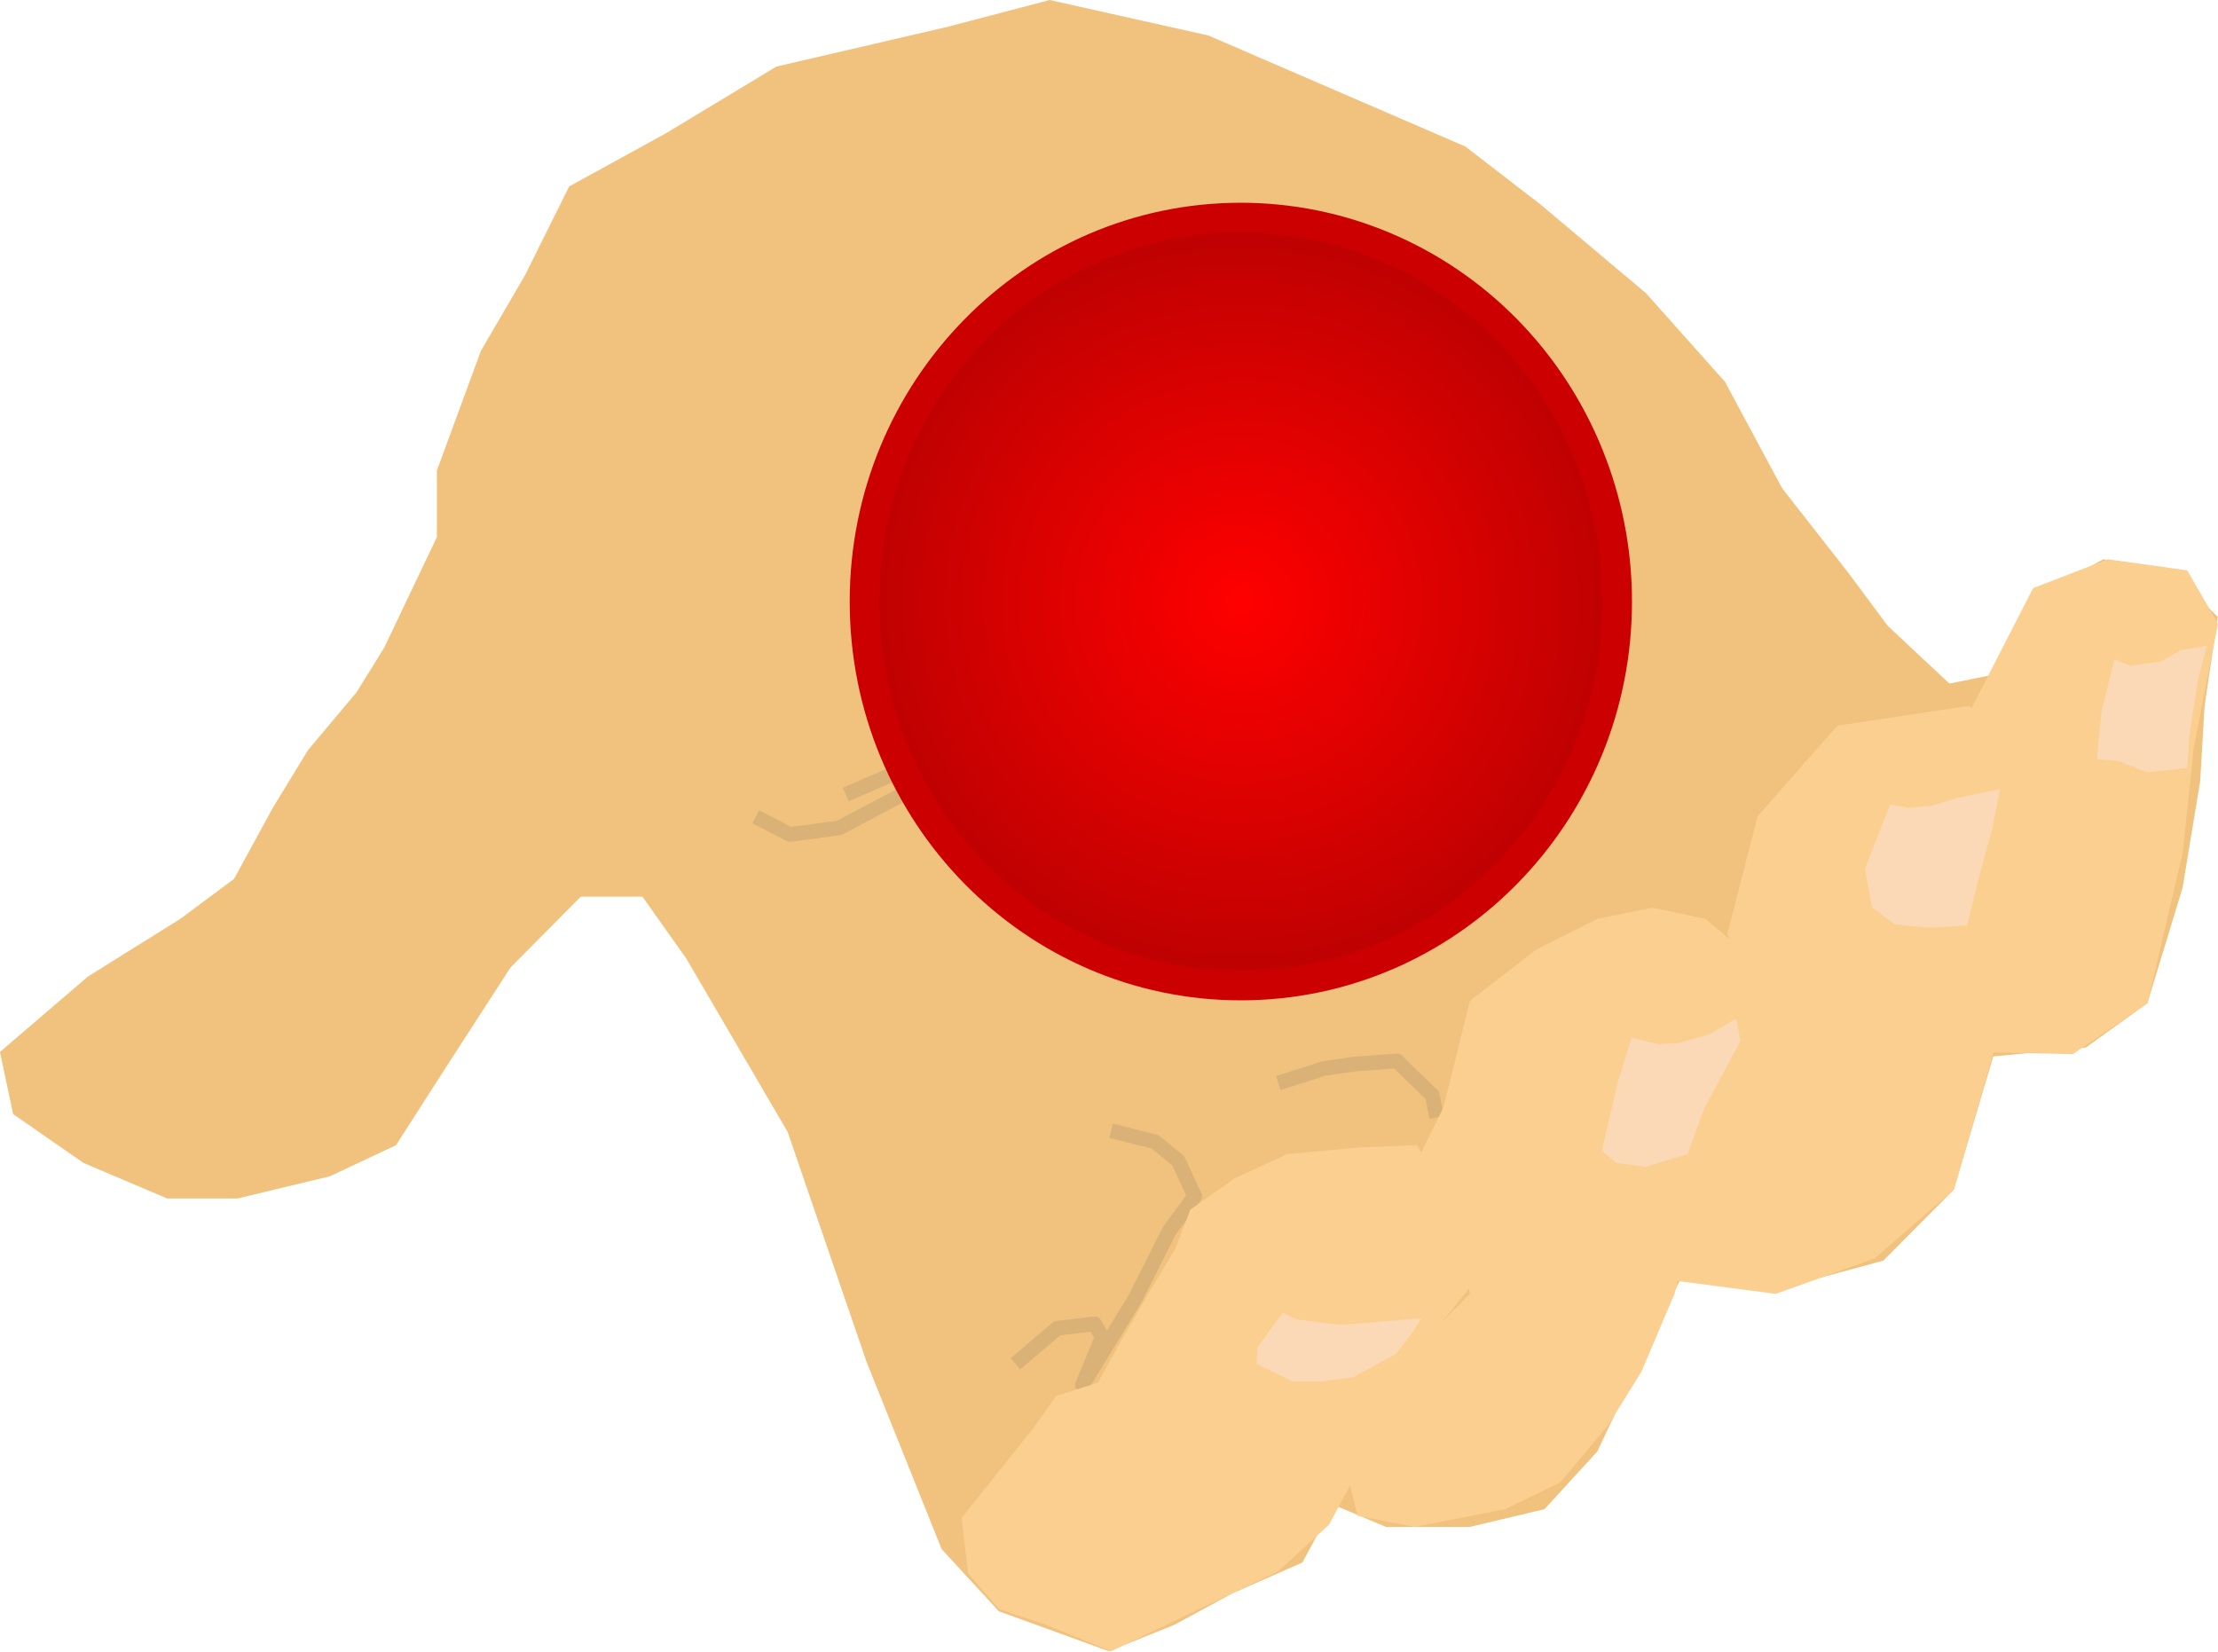
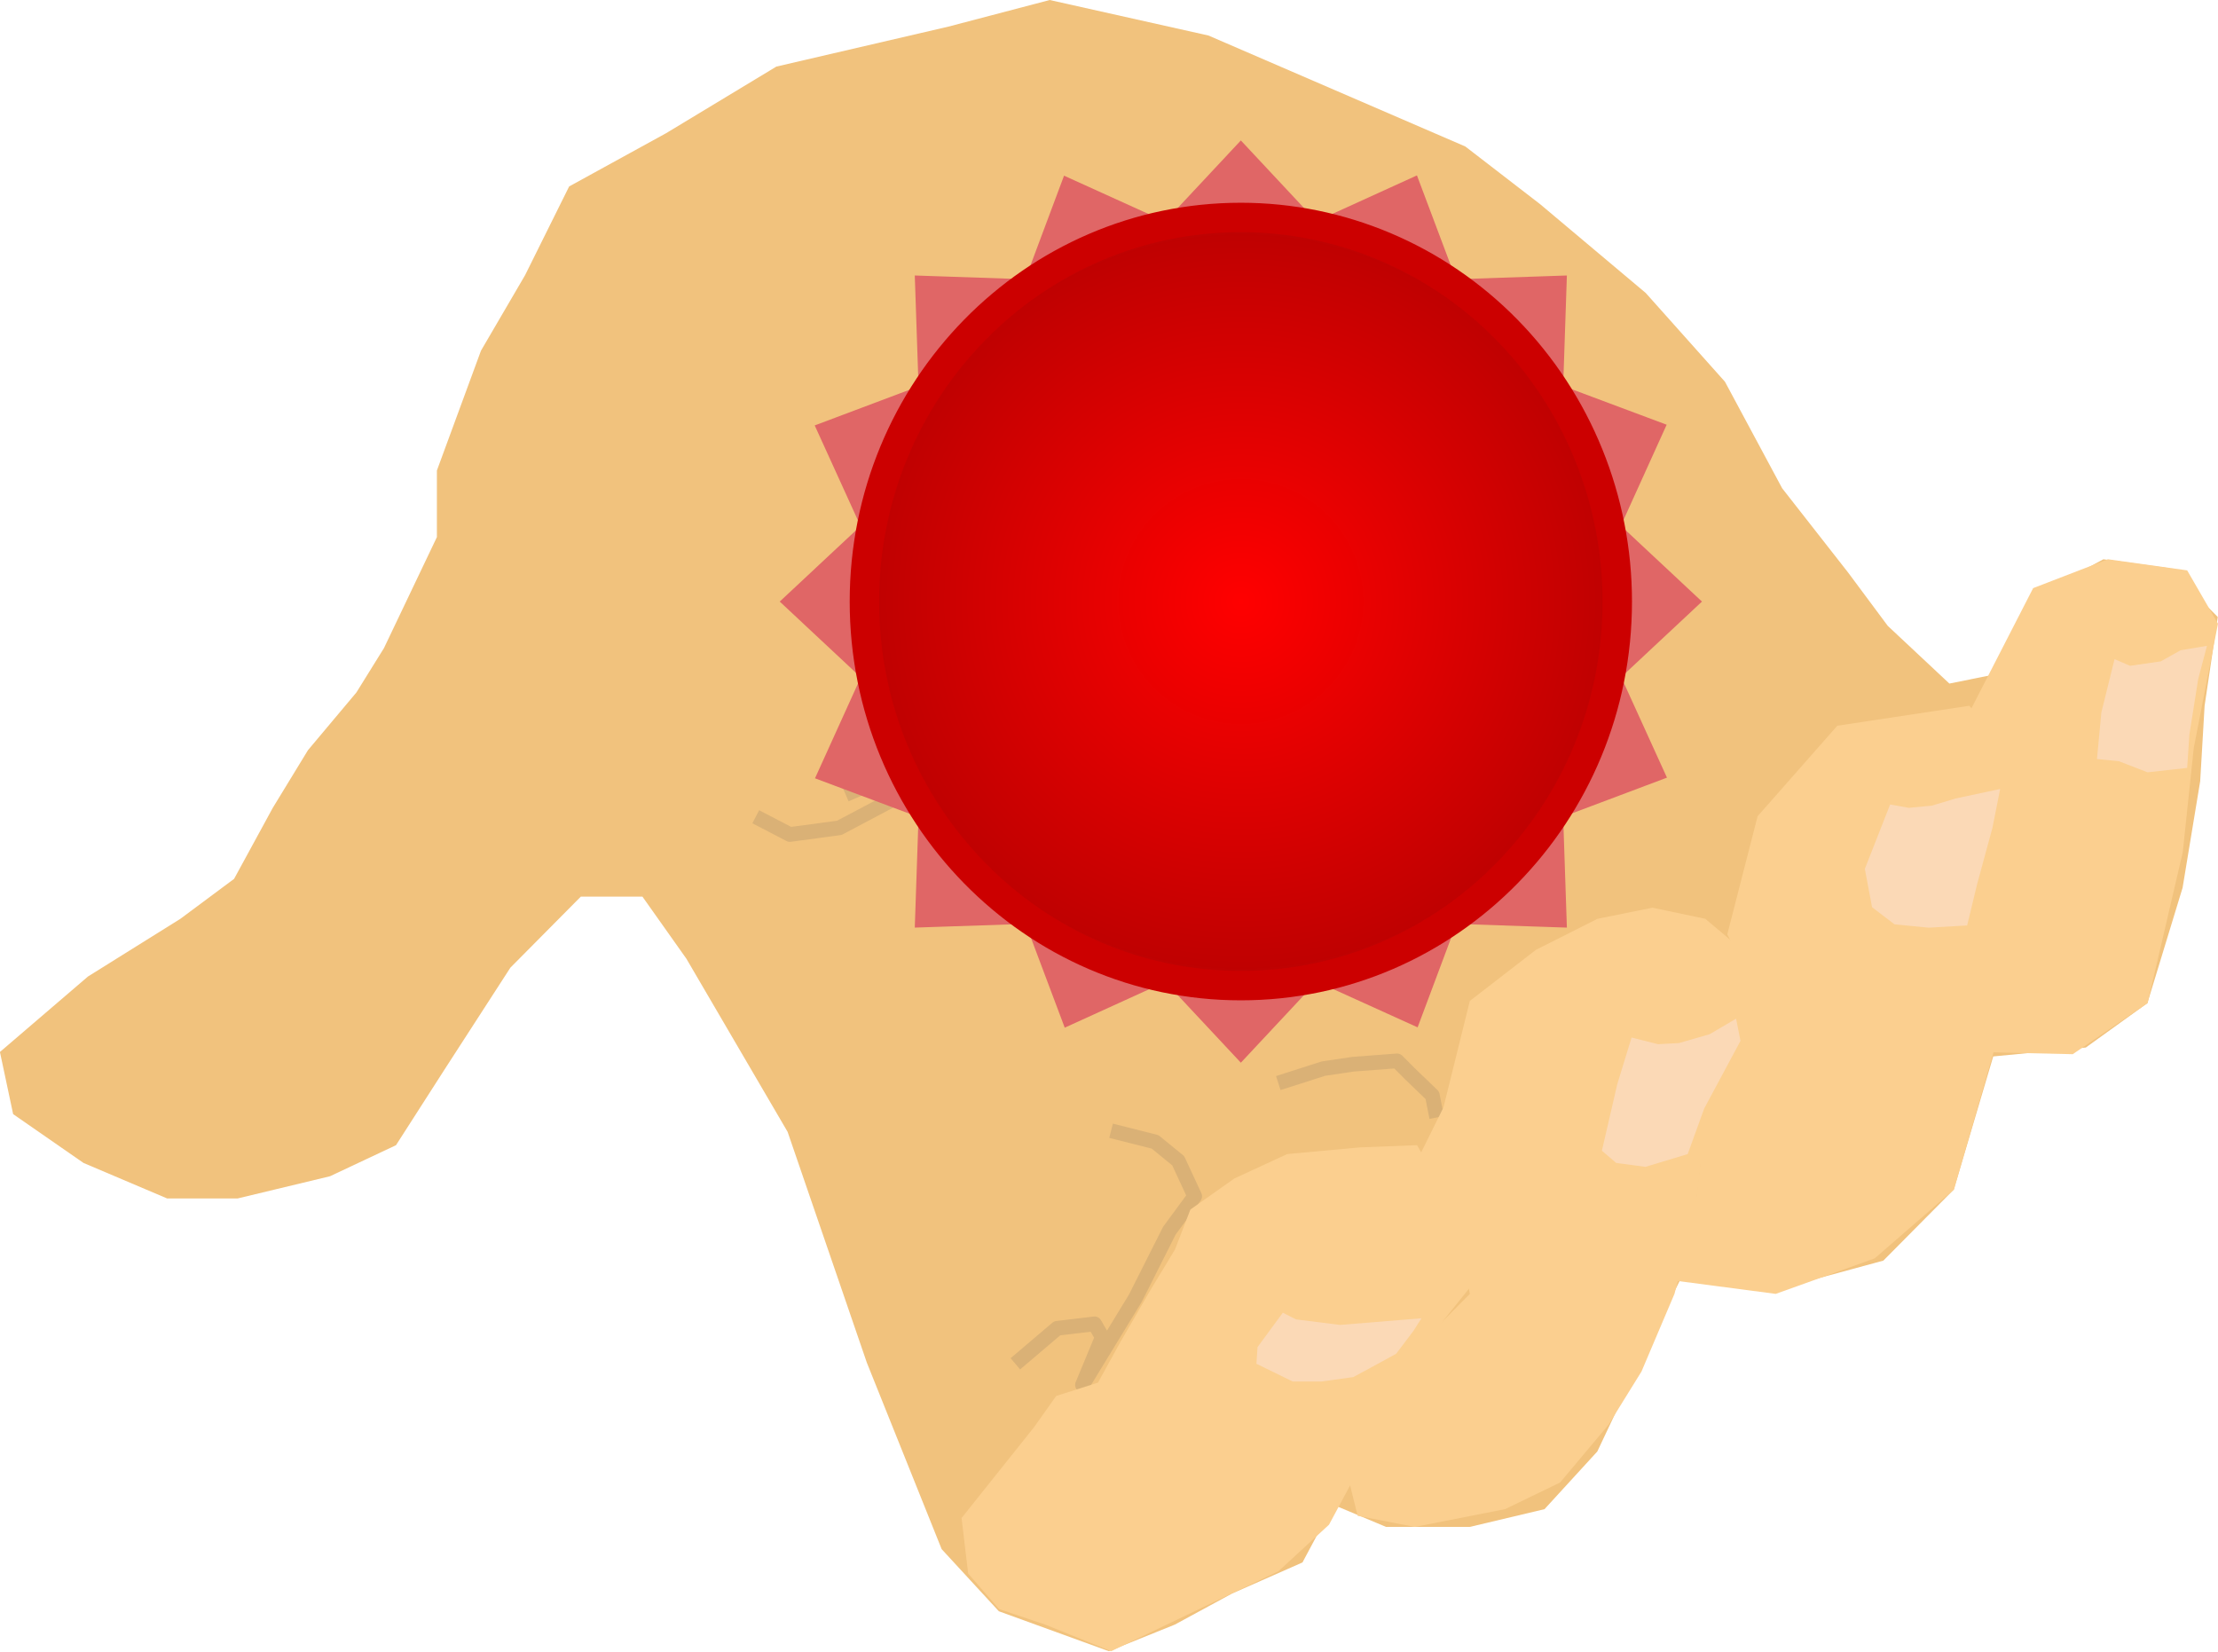
<svg xmlns="http://www.w3.org/2000/svg" version="1.1" viewBox="0.0 0.0 301.478 224.433" fill="none" stroke="none" stroke-linecap="square" stroke-miterlimit="10">
  <clipPath id="p.0">
    <path d="m0 0l301.478 0l0 224.433l-301.478 0l0 -224.433z" clip-rule="nonzero" />
  </clipPath>
  <g clip-path="url(#p.0)">
    <path fill="#000000" fill-opacity="0.0" d="m0 0l301.478 0l0 224.433l-301.478 0z" fill-rule="evenodd" />
    <path fill="#f1c27d" d="m199.172 19.911l10.169 7.842l14.353 12.068l10.769 12.066l7.774 14.479l8.971 11.462l5.384 7.241l8.374 7.842l5.979 -1.206l5.982 -10.86l8.974 -4.827l8.969 1.208l6.579 6.637l-1.792 12.066l-0.6 10.256l-2.392 14.479l-4.784 15.685l-8.374 6.033l-12.58 1.208l-5.363 18.099l-9.572 9.655l-15.551 4.223l-11.964 -1.812l-5.382 10.86l-5.982 12.67l-7.179 7.842l-10.166 2.414l-11.364 0l-7.179 -3.015l-4.187 7.842l-9.569 4.223l-7.777 4.223l-8.971 3.619l-14.953 -5.429l-7.777 -8.447l-10.166 -25.34l-10.769 -31.372l-13.756 -23.53l-5.979 -8.446l-8.374 0l-9.572 9.655l-8.971 13.875l-6.579 10.256l-8.974 4.223l-12.561 3.018l-9.569 0l-11.366 -4.827l-9.569 -6.637l-1.795 -8.447l11.964 -10.256l12.561 -7.842l7.301 -5.431l5.26 -9.652l4.784 -7.842l6.582 -7.842l3.748 -6.033l7.193 -15.083l0 -9.051l5.992 -16.289l5.992 -10.256l5.992 -12.066l13.185 -7.241l14.982 -9.051l23.37 -5.429l13.785 -3.619l21.572 4.825z" fill-rule="evenodd" />
    <path fill="#000000" fill-opacity="0.0" d="m102.723 111.013l4.636 2.411l6.728 -0.905l11.962 -6.334" fill-rule="evenodd" />
    <path stroke="#dab176" stroke-width="2.0" stroke-linejoin="round" stroke-linecap="butt" d="m102.723 111.013l4.636 2.411l6.728 -0.905l11.962 -6.334" fill-rule="evenodd" />
    <path fill="#000000" fill-opacity="0.0" d="m135.767 96.834l-5.868 3.923l-5.197 3.015l-9.757 4.223" fill-rule="evenodd" />
    <path stroke="#dab176" stroke-width="2.0" stroke-linejoin="round" stroke-linecap="butt" d="m135.767 96.834l-5.868 3.923l-5.197 3.015l-9.757 4.223" fill-rule="evenodd" />
    <path fill="#000000" fill-opacity="0.0" d="m151.02 153.695l5.984 1.509l3.14 2.565l2.243 4.825l-3.44 4.676l-4.636 9.202l-7.176 11.765l2.691 -6.488l-1.047 -1.81l-5.084 0.604l-5.683 4.827" fill-rule="evenodd" />
    <path stroke="#dab176" stroke-width="2.0" stroke-linejoin="round" stroke-linecap="butt" d="m151.02 153.695l5.984 1.509l3.14 2.565l2.243 4.825l-3.44 4.676l-4.636 9.202l-7.176 11.765l2.691 -6.488l-1.047 -1.81l-5.084 0.604l-5.683 4.827" fill-rule="evenodd" />
    <path fill="#000000" fill-opacity="0.0" d="m173.749 147.21l6.131 -1.961l4.039 -0.601l5.981 -0.452l1.644 1.658l3.14 3.018l0.599 3.015" fill-rule="evenodd" />
    <path stroke="#dab176" stroke-width="2.0" stroke-linejoin="round" stroke-linecap="butt" d="m173.749 147.21l6.131 -1.961l4.039 -0.601l5.981 -0.452l1.644 1.658l3.14 3.018l0.599 3.015" fill-rule="evenodd" />
    <path fill="#fbcf8f" d="m267.68 96.831l6.279 6.938l-4.184 13.274l-1.797 15.081l0.599 10.86l13.16 0.303l10.168 -6.94l4.783 -20.512l1.496 -14.176l3.29 -16.893l-4.187 -7.241l-10.767 -1.509l-10.168 3.923z" fill-rule="evenodd" />
    <path fill="#fbd9b6" d="m297.288 104.373l-5.382 0.601l-3.889 -1.506l-2.989 -0.303l0.596 -6.334l1.794 -7.241l2.095 0.905l4.187 -0.601l2.691 -1.509l3.588 -0.604l-1.195 4.524l-1.195 7.542z" fill-rule="evenodd" />
    <path fill="#fbcf8f" d="m234.78 126.995l2.989 6.033l-5.445 15.017l-1.797 15.081l-2.926 10.929l13.759 1.81l13.458 -4.827l10.767 -9.351l11.661 -40.42l-3.29 -17.798l-6.279 -7.542l-17.943 2.714l-10.833 12.3z" fill-rule="evenodd" />
    <path fill="#fbd9b6" d="m267.381 125.789l-5.234 0.301l-4.636 -0.452l-3.055 -2.329l-0.981 -5.213l3.438 -8.747l2.543 0.452l3.14 -0.301l3.224 -0.971l6.047 -1.291l-1.047 5.277l-2.092 7.693z" fill-rule="evenodd" />
    <path fill="#fbcf8f" d="m231.786 124.884l5.385 4.524l1.496 6.637l-2.095 6.938l-3.588 6.938l-1.794 8.146l-0.897 7.542l-2.694 10.256l-4.485 10.557l-4.485 7.241l-6.58 7.842l-7.477 3.619l-12.263 2.414l-7.775 -1.509l-1.195 -4.825l5.382 -10.86l4.786 -8.146l6.279 -6.334l-0.897 -4.827l-0.298 -4.524l-4.485 -5.732l-1.198 -3.619l3.29 -6.637l3.588 -14.479l8.973 -6.938l8.374 -4.223l7.477 -1.509z" fill-rule="evenodd" />
    <path fill="#fbd9b6" d="m229.398 156.861l-5.749 1.74l-3.973 -0.535l-1.942 -1.658l2.092 -9.051l1.944 -6.336l3.588 0.905l2.841 -0.149l4.187 -1.208l3.588 -2.11l0.599 3.015l-4.934 9.202z" fill-rule="evenodd" />
    <path fill="#fbcf8f" d="m149.241 187.93l2.992 -5.429l4.187 -7.241l3.29 -5.429l2.092 -5.431l5.981 -4.223l7.179 -3.316l9.87 -0.907l7.775 -0.301l4.187 7.241l3.588 5.128l0.897 5.128l-5.084 6.334l-7.176 10.559l-4.488 9.953l-3.886 7.241l-6.881 6.334l-10.764 5.128l-11.965 5.732l-8.97 -3.619l-6.282 -2.113l-4.187 -4.825l-0.897 -7.542l9.87 -12.369l2.992 -4.223z" fill-rule="evenodd" />
    <path fill="#fbd9b6" d="m186.18 185.968l-2.243 1.208l-4.337 0.601l-3.889 0l-4.934 -2.411l0.15 -2.265l3.438 -4.676l1.794 0.907l5.981 0.753l11.068 -0.905l-1.047 1.658l-2.393 3.169z" fill-rule="evenodd" />
+     <path fill="#e06666" d="m226.58 105.698l-18.493 6.955l10.306 -24.937zm-0.042 -47.97l-8.156 17.998l-10.346 -24.92zm-33.942 -33.888l6.955 18.493l-24.937 -10.306zm-47.968 0.037l17.996 8.161l-24.92 10.346zm-33.89 33.947l18.493 -6.955l-10.306 24.937zm0.039 47.963l8.159 -17.99l10.346 24.92zm33.945 33.895l-6.955 -18.493l24.937 10.306zm47.965 -0.044l-17.993 -8.154l24.92 -10.346zm-67.469 -75.83l0 0c9.915 -23.992 37.402 -35.403 61.394 -25.488c23.992 9.915 35.403 37.402 25.488 61.394c-9.915 23.992 -37.402 35.403 -61.394 25.488c-23.992 -9.915 -35.403 -37.402 -25.488 -61.394z" fill-rule="evenodd" />
+     <path fill="#e06666" d="m231.338 81.766l-14.435 13.492l0 -26.984zm-18.362 -44.321l-0.664 19.75l-19.08 -19.08zm-44.315 -18.356l13.492 14.435l-26.984 0zm-44.321 18.356l19.75 0.67l-19.08 19.08zm-18.356 44.321l14.435 -13.492l0 26.984zm18.356 44.315l0.67 -19.744l19.08 19.08zm44.321 18.362l-13.492 -14.435l26.984 0zm44.315 -18.362l-19.744 -0.664l19.08 -19.08zm-91.323 -44.315l0 0c0 -25.962 21.046 -47.008 47.008 -47.008c25.962 0 47.008 21.046 47.008 47.008c0 25.962 -21.046 47.008 -47.008 47.008c-25.962 0 -47.008 -21.046 -47.008 -47.008z" fill-rule="evenodd" />
    <defs>
      <radialGradient id="p.1" gradientUnits="userSpaceOnUse" gradientTransform="matrix(8.549701 0.0 0.0 8.549701 0.0 0.0)" spreadMethod="pad" cx="19.727" cy="9.563" fx="19.727" fy="9.563" r="8.55">
        <stop offset="0.0" stop-color="#ff0000" />
        <stop offset="0.91" stop-color="#aa0202" />
        <stop offset="1" stop-color="#7f0303" />
        <stop offset="1.0" stop-color="#540303" />
      </radialGradient>
    </defs>
    <path fill="url(#p.1)" d="m117.494 81.762l0 0c0 -28.832 22.908 -52.205 51.165 -52.205l0 0c13.57 0 26.584 5.5 36.179 15.29c9.595 9.79 14.986 23.069 14.986 36.914l0 0c0 28.832 -22.908 52.205 -51.165 52.205l0 0c-28.258 0 -51.165 -23.373 -51.165 -52.205z" fill-rule="evenodd" />
    <path stroke="#cc0000" stroke-width="4.0" stroke-linejoin="round" stroke-linecap="butt" d="m117.494 81.762l0 0c0 -28.832 22.908 -52.205 51.165 -52.205l0 0c13.57 0 26.584 5.5 36.179 15.29c9.595 9.79 14.986 23.069 14.986 36.914l0 0c0 28.832 -22.908 52.205 -51.165 52.205l0 0c-28.258 0 -51.165 -23.373 -51.165 -52.205z" fill-rule="evenodd" />
  </g>
</svg>
